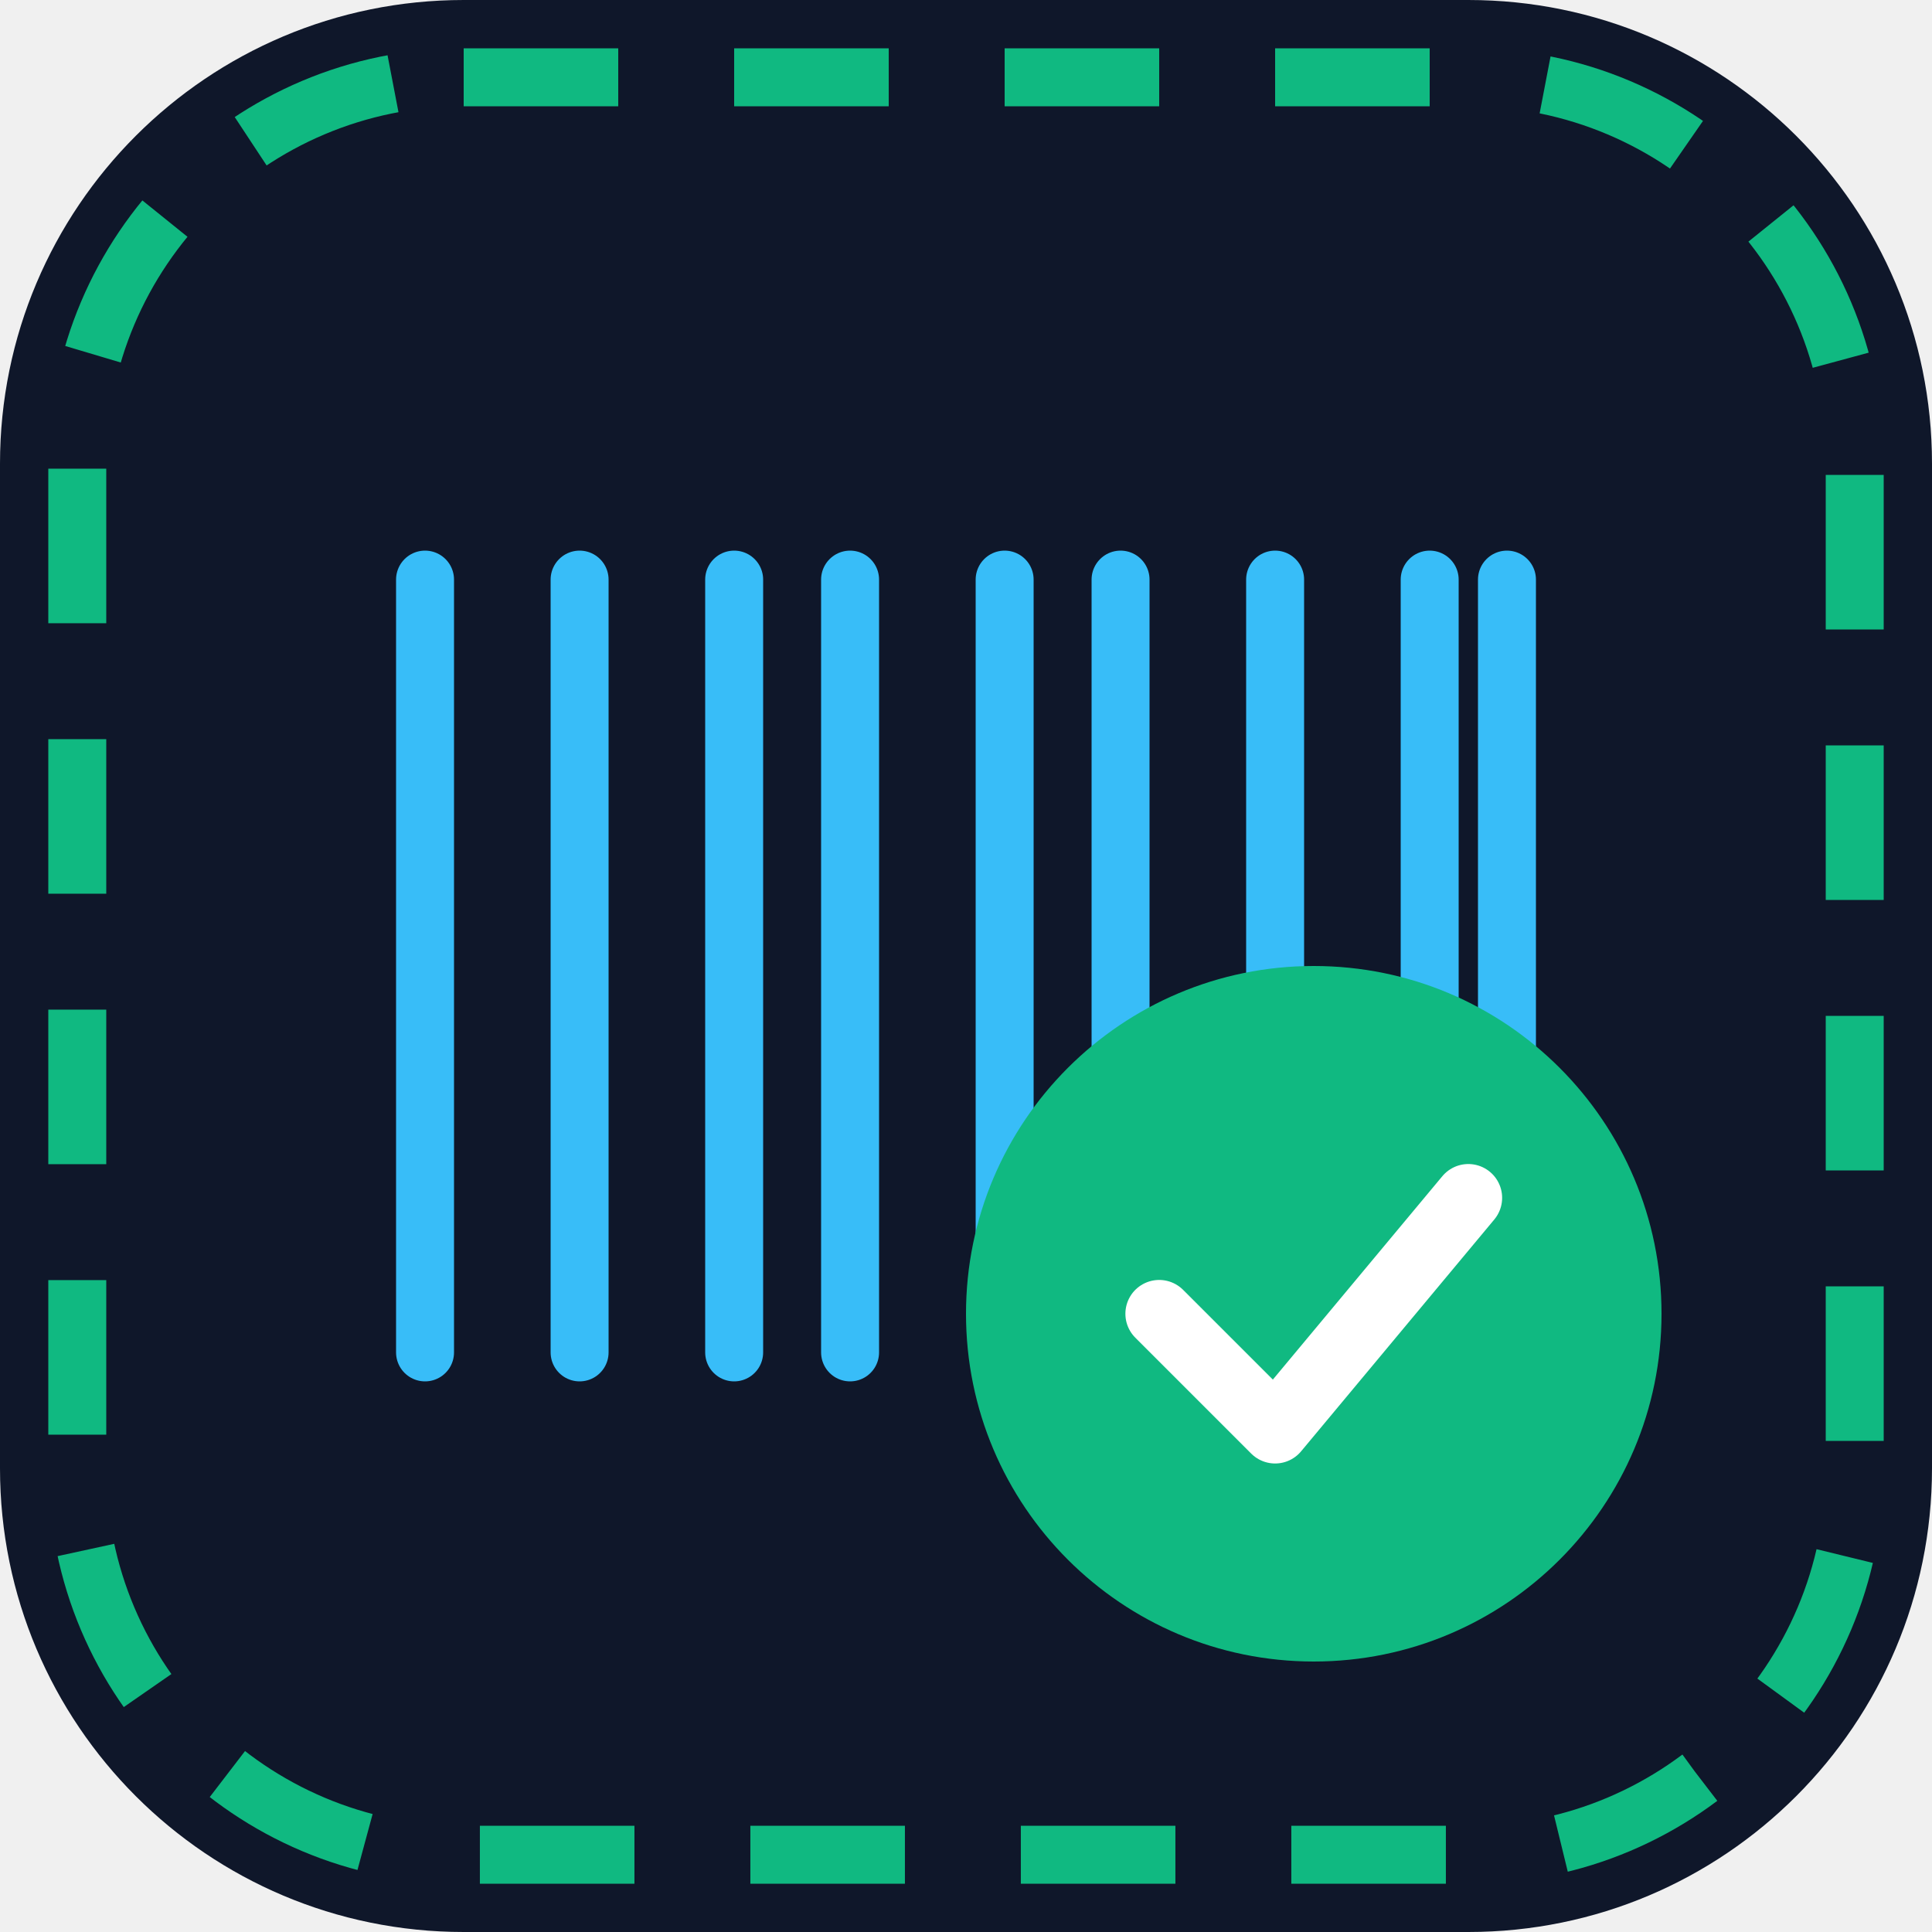
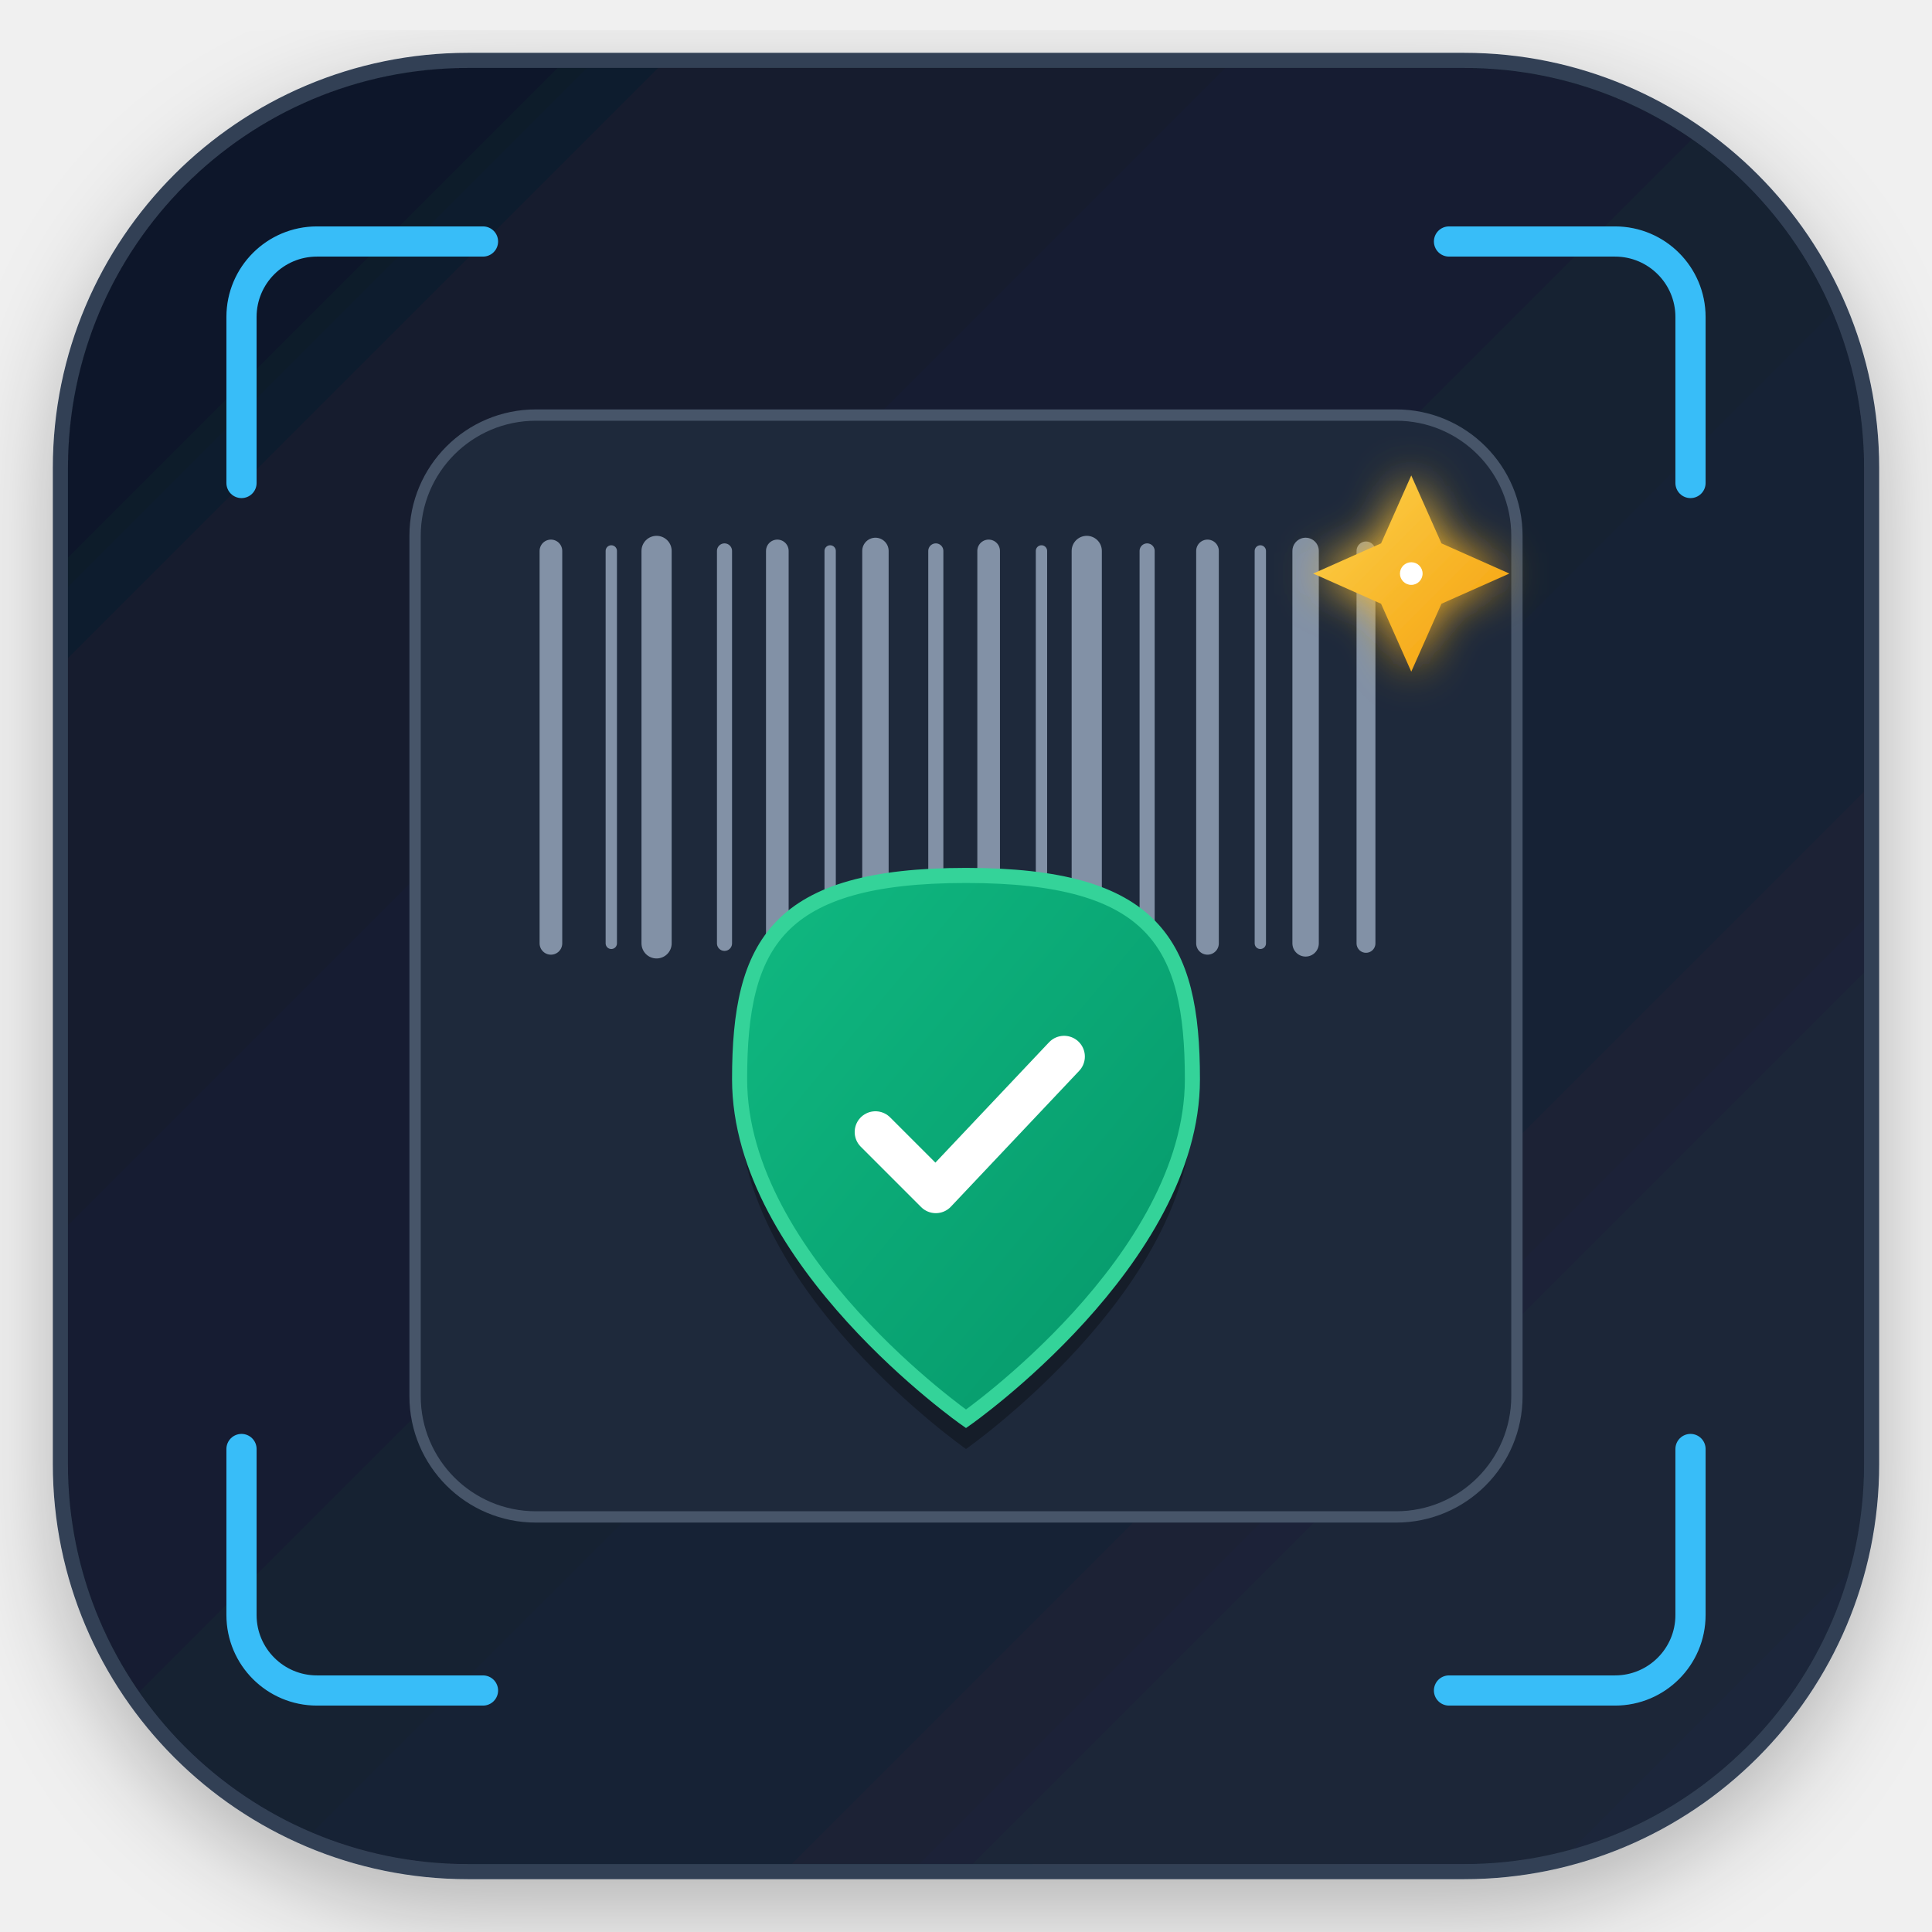
- <svg xmlns="http://www.w3.org/2000/svg" viewBox="0 0 100 100" fill="none">
-   <rect width="100" height="100" rx="24" fill="#0f172a" />
-   <rect x="4" y="4" width="92" height="92" rx="20" stroke="#10b981" stroke-width="3" stroke-dasharray="8 6" />
-   <path d="M22 30V70M30 30V70M38 30V70M44 30V70M52 30V70M58 30V70M66 30V70M74 30V70M78 30V70" stroke="#38bdf8" stroke-width="3" stroke-linecap="round" />
-   <circle cx="68" cy="68" r="18" fill="#10b981" />
-   <path d="M60 68L66 74L76 62" stroke="#ffffff" stroke-width="3.5" stroke-linecap="round" stroke-linejoin="round" />
+ <svg xmlns="http://www.w3.org/2000/svg" width="512" height="512" viewBox="0 0 512 512">
+   <defs>
+     <linearGradient id="bgGrad" x1="0%" y1="0%" x2="100%" y2="100%">
+       <stop offset="0%" stop-color="#0F172A" />
+       <stop offset="100%" stop-color="#1E293B" />
+     </linearGradient>
+     <linearGradient id="boxGrad" x1="0%" y1="0%" x2="100%" y2="100%">
+       <stop offset="0%" stop-color="#3B82F6" />
+       <stop offset="100%" stop-color="#1D4ED8" />
+     </linearGradient>
+     <linearGradient id="shieldGrad" x1="0%" y1="0%" x2="100%" y2="100%">
+       <stop offset="0%" stop-color="#10B981" />
+       <stop offset="100%" stop-color="#059669" />
+     </linearGradient>
+     <linearGradient id="laserGrad" x1="0%" y1="0%" x2="100%" y2="0%">
+       <stop offset="0%" stop-color="#38BDF8" stop-opacity="0.1" />
+       <stop offset="50%" stop-color="#38BDF8" stop-opacity="1" />
+       <stop offset="100%" stop-color="#38BDF8" stop-opacity="0.1" />
+     </linearGradient>
+     <linearGradient id="goldGrad" x1="0%" y1="0%" x2="100%" y2="100%">
+       <stop offset="0%" stop-color="#FCD34D" />
+       <stop offset="100%" stop-color="#F59E0B" />
+     </linearGradient>
+     <filter id="glow" x="-20%" y="-20%" width="140%" height="140%">
+       <feGaussianBlur stdDeviation="6" result="blur" />
+       <feComposite in="SourceGraphic" in2="blur" operator="over" />
+     </filter>
+     <filter id="cardShadow" x="-10%" y="-10%" width="120%" height="120%">
+       <feDropShadow dx="0" dy="8" stdDeviation="12" flood-color="#000000" flood-opacity="0.25" />
+     </filter>
+   </defs>
+   <rect x="16" y="16" width="480" height="480" rx="108" fill="url(#bgGrad)" stroke="#334155" stroke-width="4" filter="url(#cardShadow)" />
+   <path d="M 64 128 L 64 84 A 20 20 0 0 1 84 64 L 128 64" fill="none" stroke="#38BDF8" stroke-width="8" stroke-linecap="round" />
+   <path d="M 384 64 L 428 64 A 20 20 0 0 1 448 84 L 448 128" fill="none" stroke="#38BDF8" stroke-width="8" stroke-linecap="round" />
+   <path d="M 64 384 L 64 428 A 20 20 0 0 0 84 448 L 128 448" fill="none" stroke="#38BDF8" stroke-width="8" stroke-linecap="round" />
+   <path d="M 384 448 L 428 448 A 20 20 0 0 0 448 428 L 448 384" fill="none" stroke="#38BDF8" stroke-width="8" stroke-linecap="round" />
+   <rect x="110" y="110" width="292" height="292" rx="32" fill="#1E293B" stroke="#475569" stroke-width="3" />
+   <g opacity="0.85">
+     <line x1="146" y1="146" x2="146" y2="250" stroke="#94A3B8" stroke-width="6" stroke-linecap="round" />
+     <line x1="162" y1="146" x2="162" y2="250" stroke="#94A3B8" stroke-width="3" stroke-linecap="round" />
+     <line x1="174" y1="146" x2="174" y2="250" stroke="#94A3B8" stroke-width="8" stroke-linecap="round" />
+     <line x1="192" y1="146" x2="192" y2="250" stroke="#94A3B8" stroke-width="4" stroke-linecap="round" />
+     <line x1="206" y1="146" x2="206" y2="250" stroke="#94A3B8" stroke-width="6" stroke-linecap="round" />
+     <line x1="220" y1="146" x2="220" y2="250" stroke="#94A3B8" stroke-width="3" stroke-linecap="round" />
+     <line x1="232" y1="146" x2="232" y2="250" stroke="#94A3B8" stroke-width="7" stroke-linecap="round" />
+     <line x1="248" y1="146" x2="248" y2="250" stroke="#94A3B8" stroke-width="4" stroke-linecap="round" />
+     <line x1="262" y1="146" x2="262" y2="250" stroke="#94A3B8" stroke-width="6" stroke-linecap="round" />
+     <line x1="276" y1="146" x2="276" y2="250" stroke="#94A3B8" stroke-width="3" stroke-linecap="round" />
+     <line x1="288" y1="146" x2="288" y2="250" stroke="#94A3B8" stroke-width="8" stroke-linecap="round" />
+     <line x1="304" y1="146" x2="304" y2="250" stroke="#94A3B8" stroke-width="4" stroke-linecap="round" />
+     <line x1="320" y1="146" x2="320" y2="250" stroke="#94A3B8" stroke-width="6" stroke-linecap="round" />
+     <line x1="334" y1="146" x2="334" y2="250" stroke="#94A3B8" stroke-width="3" stroke-linecap="round" />
+     <line x1="346" y1="146" x2="346" y2="250" stroke="#94A3B8" stroke-width="7" stroke-linecap="round" />
+     <line x1="362" y1="146" x2="362" y2="250" stroke="#94A3B8" stroke-width="5" stroke-linecap="round" />
+   </g>
+   <line x1="90" y1="200" x2="422" y2="200" stroke="url(#laserGrad)" stroke-width="8" filter="url(#glow)" />
+   <line x1="110" y1="200" x2="402" y2="200" stroke="#FFFFFF" stroke-width="3" stroke-linecap="round" filter="url(#glow)" />
+   <g transform="translate(196, 232)">
+     <path d="M 60 0 C 110 0 120 18 120 54 C 120 102 60 144 60 144 C 60 144 0 102 0 54 C 0 18 10 0 60 0 Z" fill="#000000" opacity="0.3" transform="translate(0, 8)" />
+     <path d="M 60 0 C 110 0 120 18 120 54 C 120 102 60 144 60 144 C 60 144 0 102 0 54 C 0 18 10 0 60 0 Z" fill="url(#shieldGrad)" stroke="#34D399" stroke-width="4" />
+     <path d="M 36 68 L 52 84 L 86 48" fill="none" stroke="#FFFFFF" stroke-width="11" stroke-linecap="round" stroke-linejoin="round" />
+   </g>
+   <path d="M 374 126 L 382 144 L 400 152 L 382 160 L 374 178 L 366 160 L 348 152 L 366 144 Z" fill="url(#goldGrad)" filter="url(#glow)" />
+   <circle cx="374" cy="152" r="3" fill="#FFFFFF" />
</svg>
